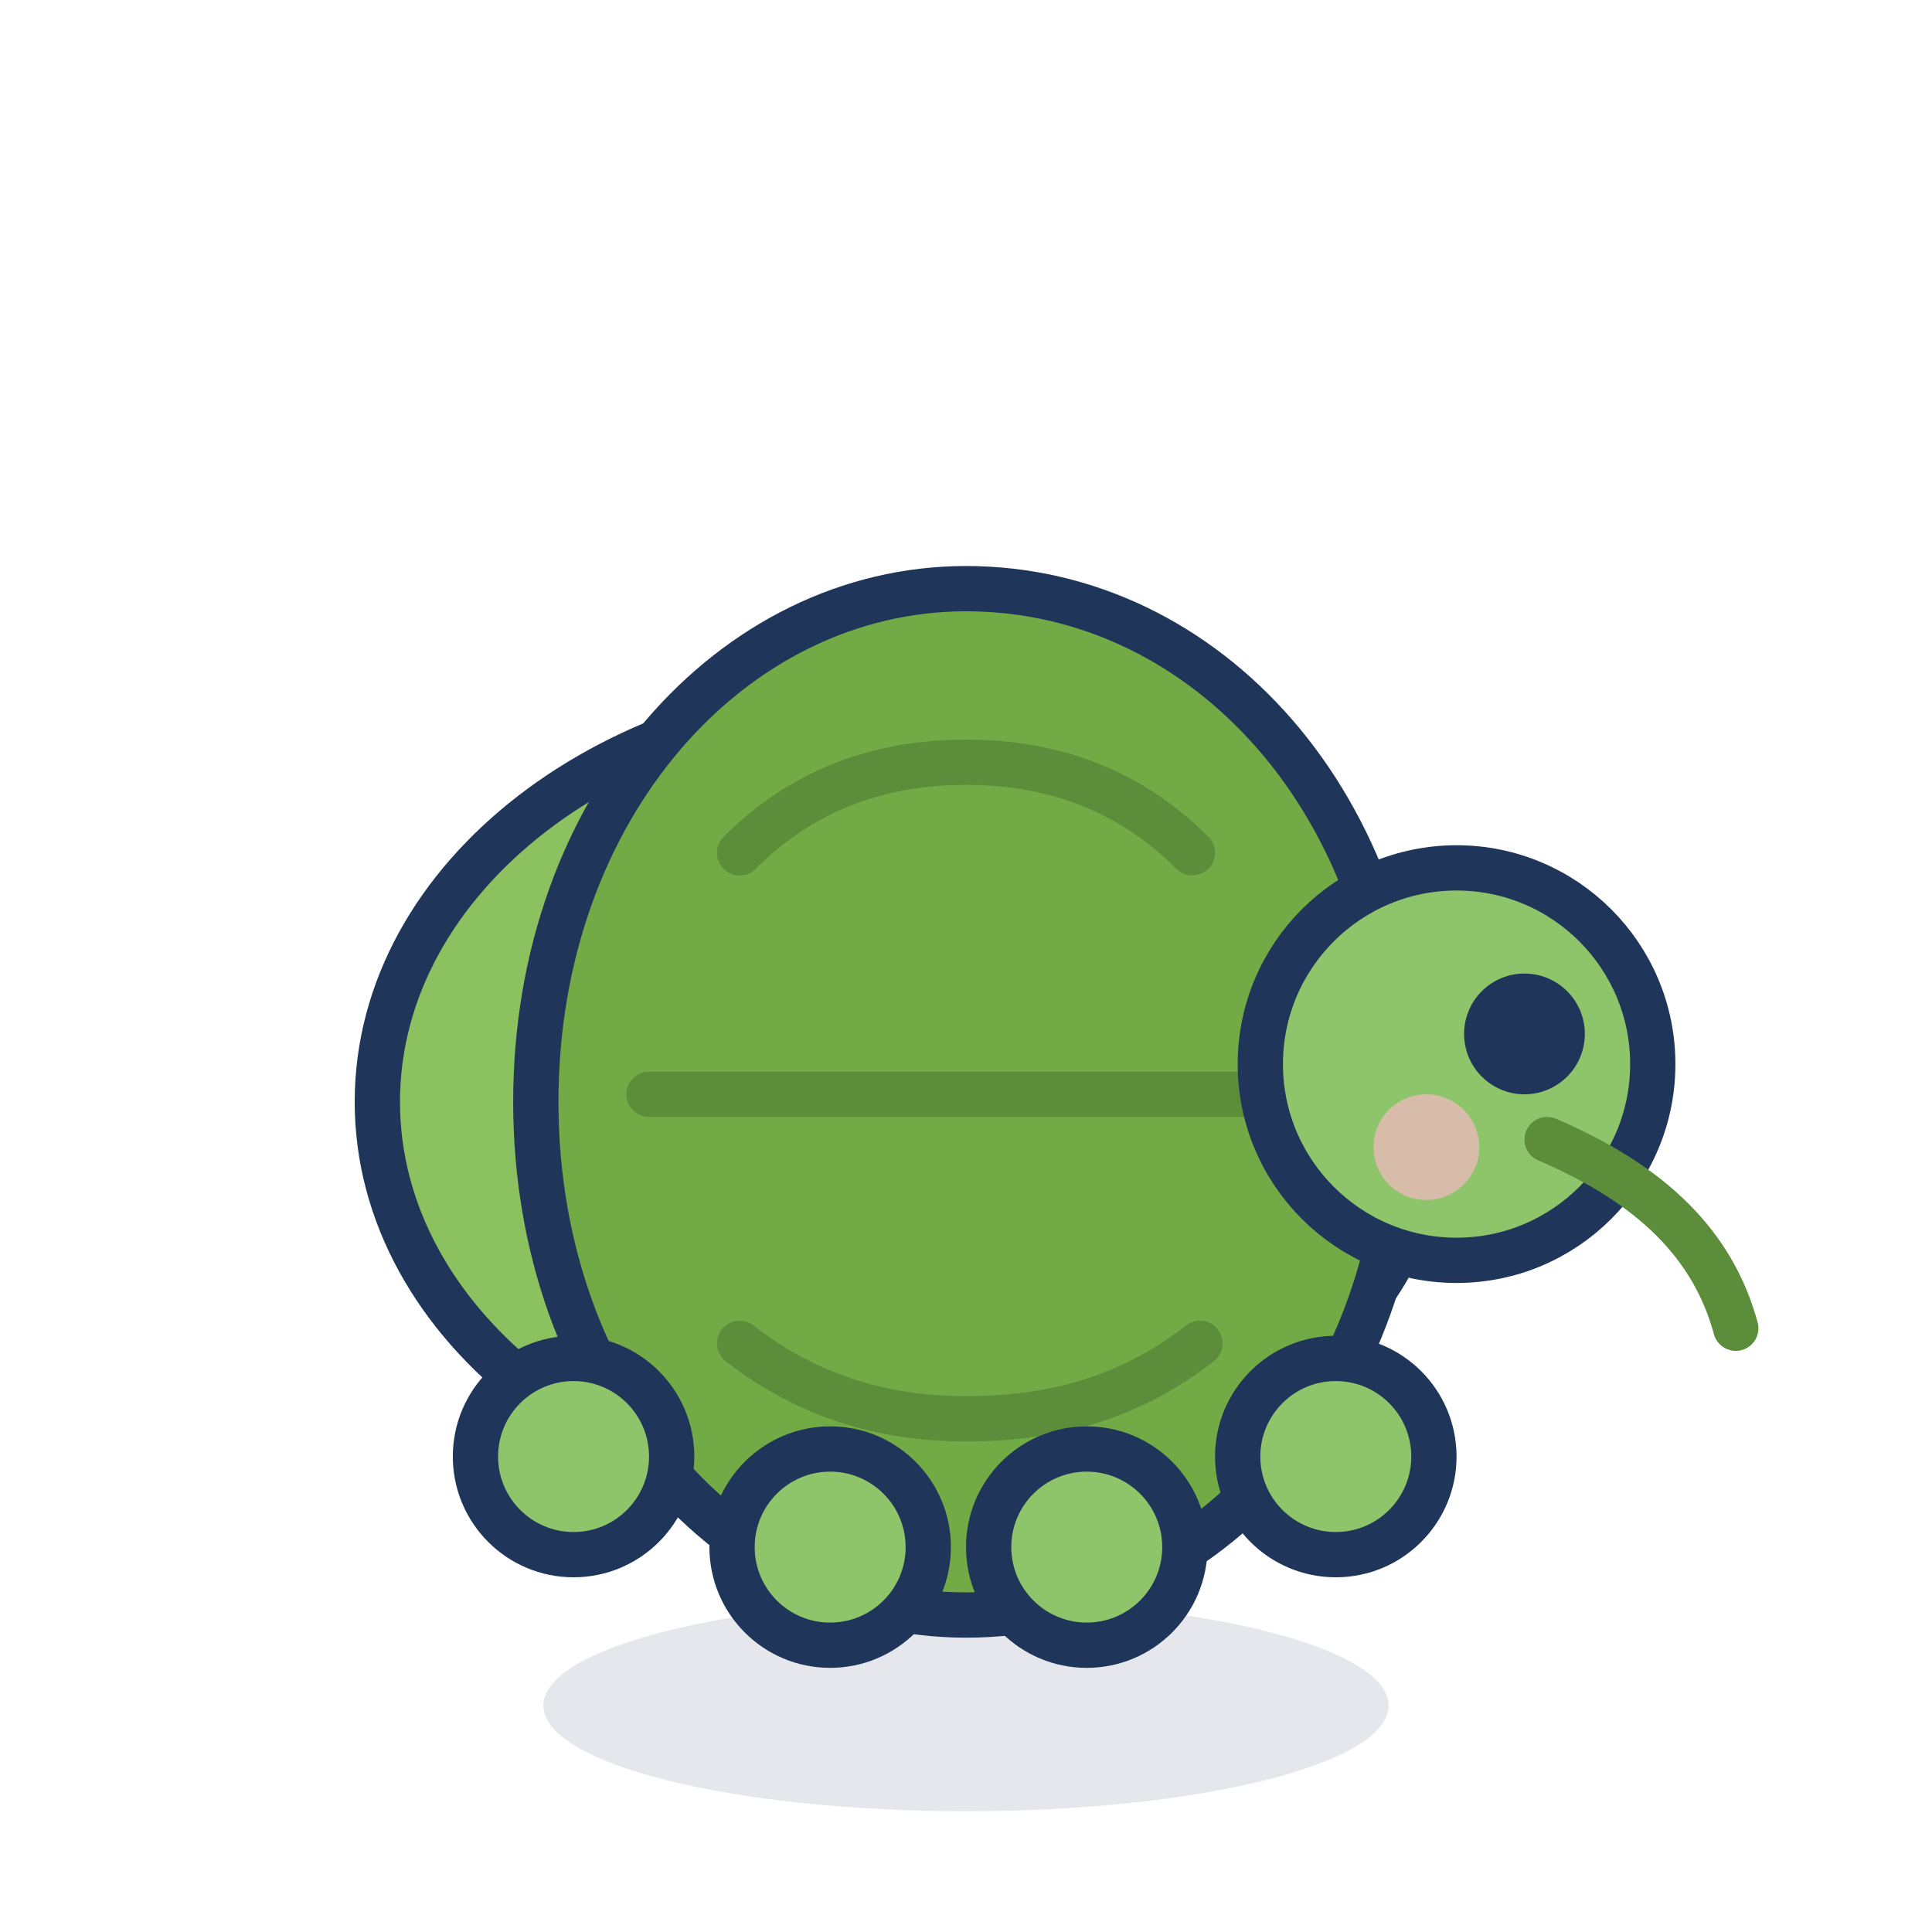
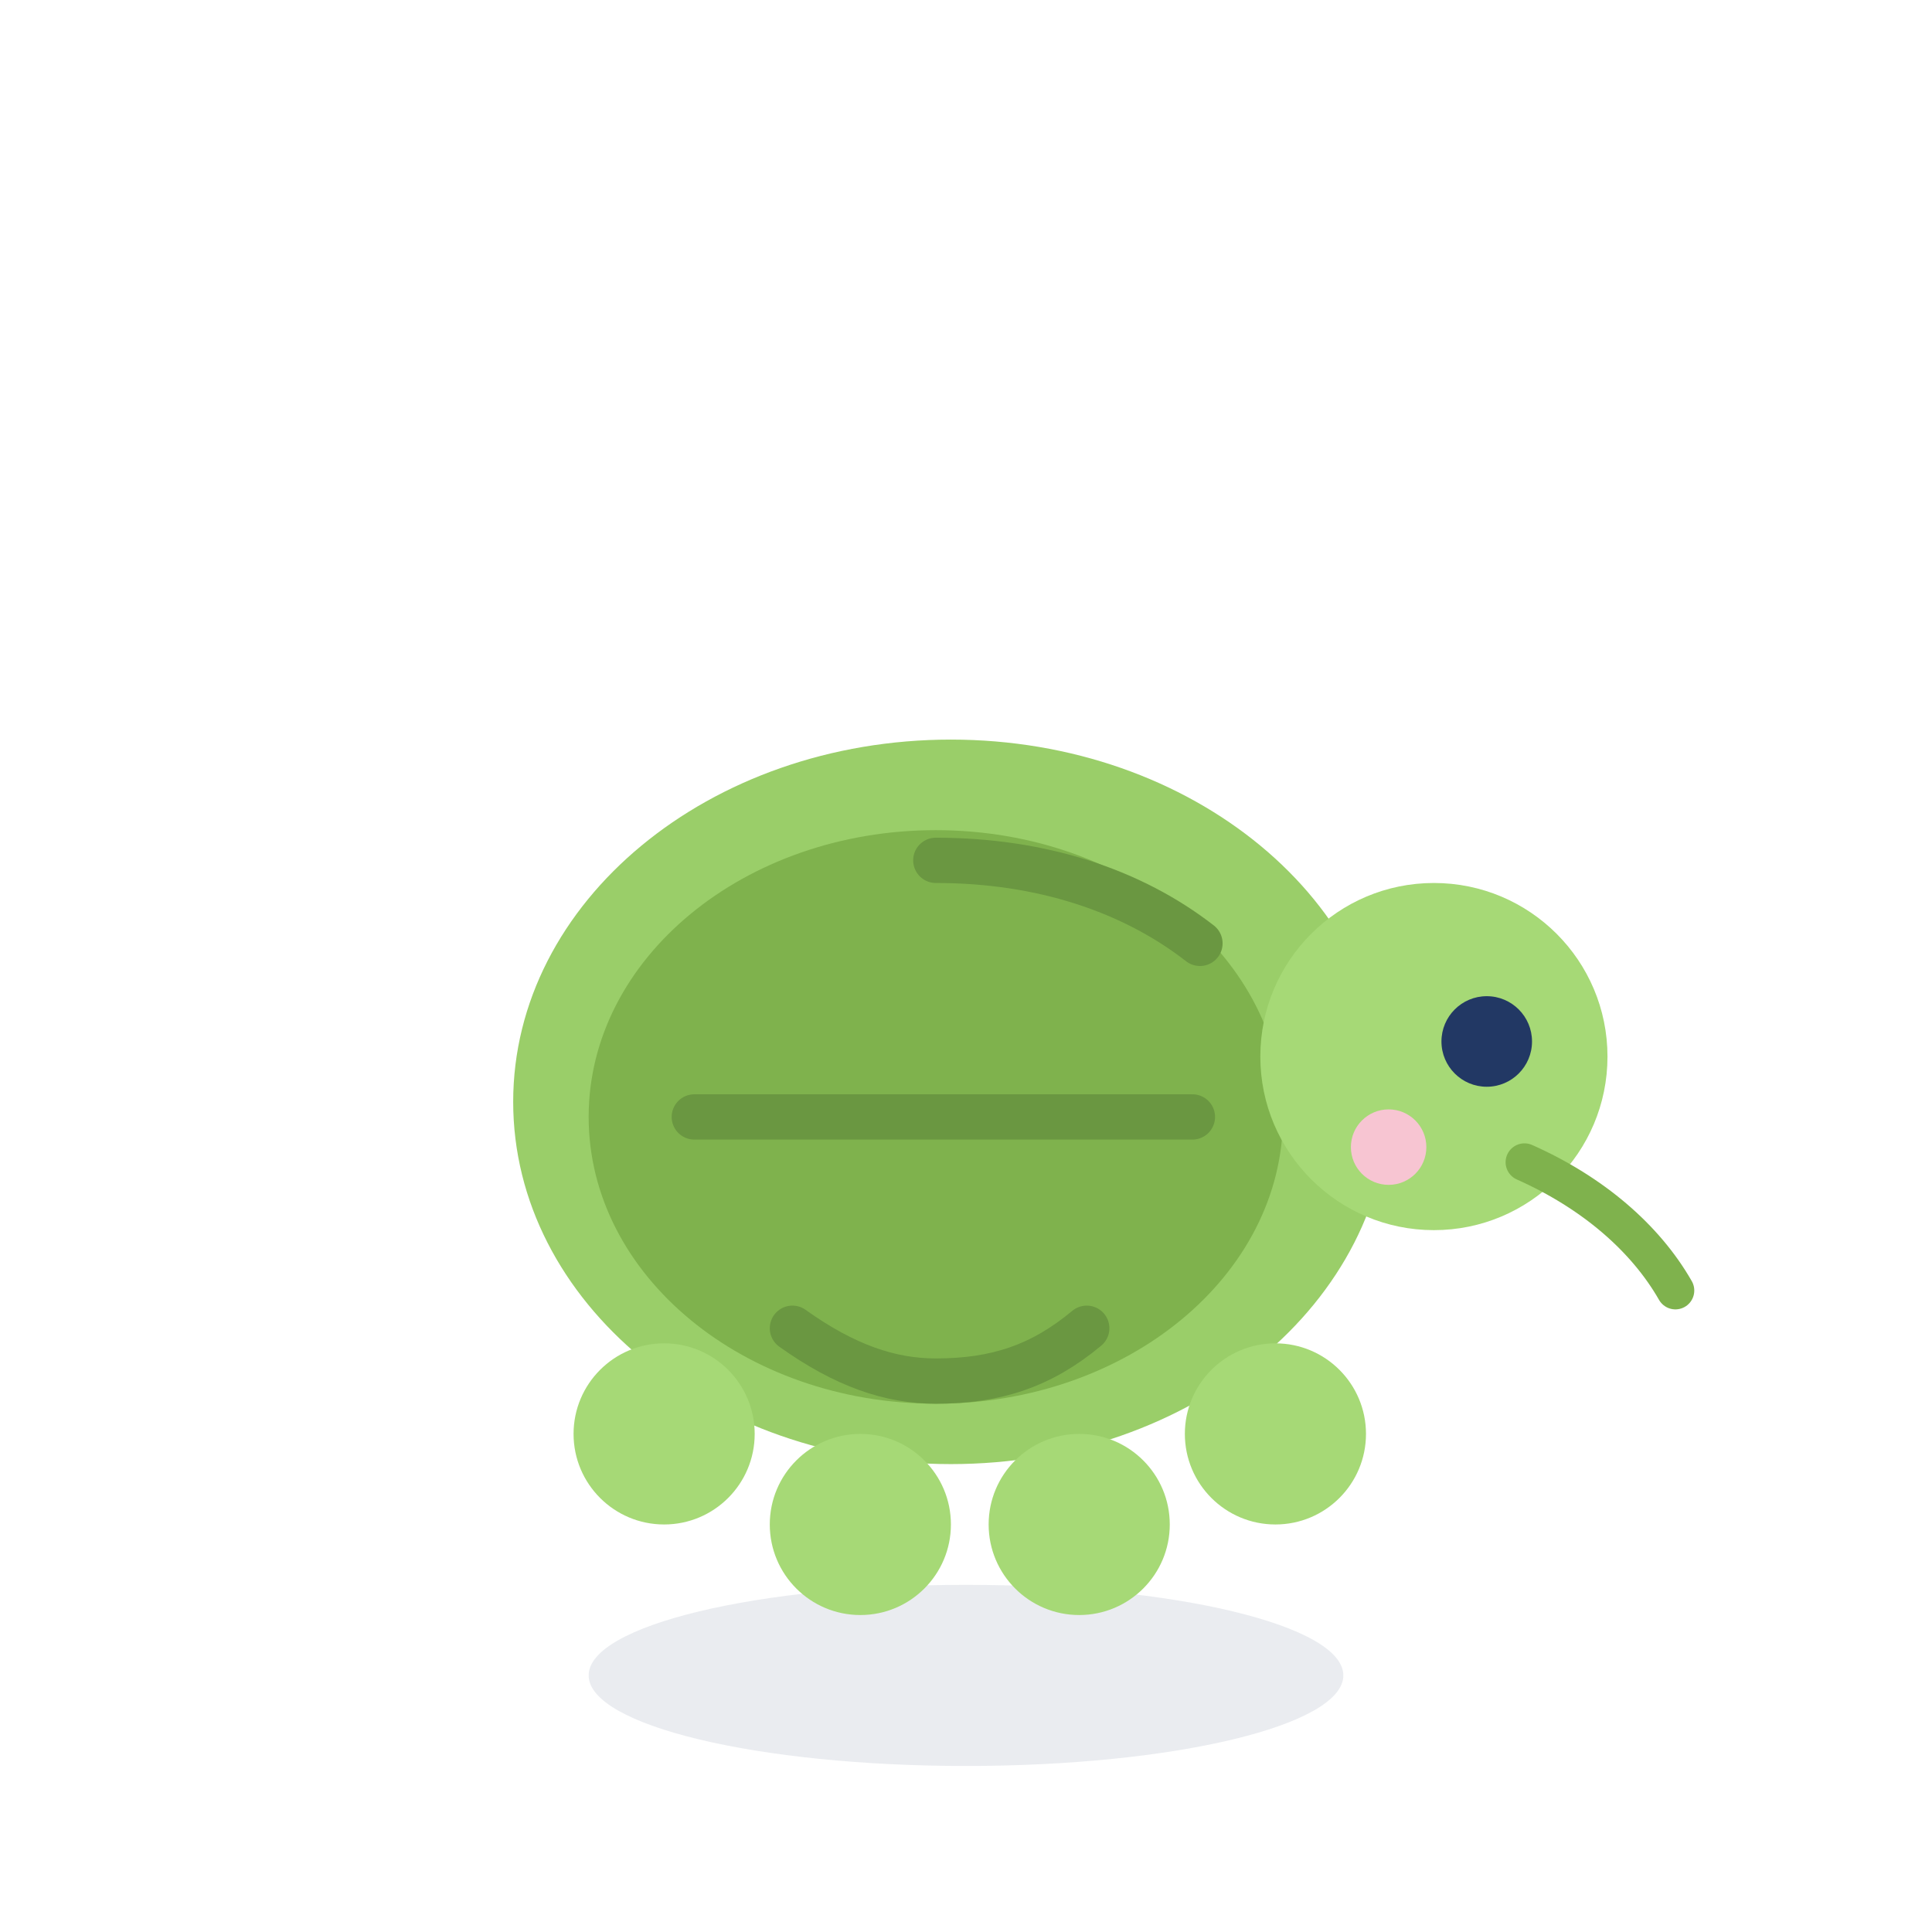
<svg xmlns="http://www.w3.org/2000/svg" viewBox="0 0 256 256">
-   <ellipse cx="128" cy="226" rx="56" ry="14" fill="#20355a" opacity=".12" />
-   <ellipse cx="120" cy="146" rx="70" ry="54" fill="#8cc15f" stroke="#20355a" stroke-width="6" />
-   <path d="M71 146c0-39 26-68 57-68 32 0 58 29 58 68s-26 68-58 68c-31 0-57-29-57-68Z" fill="#72aa46" stroke="#20355a" stroke-width="6" />
-   <path d="M98 113c8-8 18-12 30-12s22 4 30 12M86 145h84M98 178c9 7 19 10 30 10 12 0 22-3 31-10" fill="none" stroke="#5c8d3b" stroke-width="6" stroke-linecap="round" />
-   <circle cx="193" cy="141" r="26" fill="#8fc56a" stroke="#20355a" stroke-width="6" />
-   <circle cx="202" cy="137" r="8" fill="#20355a" />
-   <circle cx="76" cy="193" r="13" fill="#8fc56a" stroke="#20355a" stroke-width="6" />
-   <circle cx="110" cy="205" r="13" fill="#8fc56a" stroke="#20355a" stroke-width="6" />
-   <circle cx="144" cy="205" r="13" fill="#8fc56a" stroke="#20355a" stroke-width="6" />
-   <circle cx="177" cy="193" r="13" fill="#8fc56a" stroke="#20355a" stroke-width="6" />
-   <path d="M205 151c14 6 22 14 25 25" fill="none" stroke="#5c8d3b" stroke-width="6" stroke-linecap="round" />
-   <circle cx="189" cy="152" r="7" fill="#f6b8c4" opacity=".7" />
+   <ellipse cx="128" cy="222" rx="50" ry="12" fill="#2a3f67" opacity=".10" />
+   <ellipse cx="126" cy="146" rx="58" ry="48" fill="#9ace69" />
+   <ellipse cx="124" cy="148" rx="46" ry="38" fill="#7fb24d" />
+   <path d="M124 114c14 0 26 4 35 11M92 148h66M105 176c7 5 13 7 19 7 8 0 14-2 20-7" fill="none" stroke="#6a9741" stroke-width="6" stroke-linecap="round" />
+   <circle cx="190" cy="140" r="23" fill="#a6d976" />
+   <circle cx="197" cy="138" r="6" fill="#223864" />
+   <circle cx="88" cy="190" r="12" fill="#a6d976" />
+   <circle cx="114" cy="202" r="12" fill="#a6d976" />
+   <circle cx="143" cy="202" r="12" fill="#a6d976" />
+   <circle cx="169" cy="190" r="12" fill="#a6d976" />
+   <path d="M202 154c9 4 16 10 20 17" fill="none" stroke="#7fb24d" stroke-width="5" stroke-linecap="round" />
+   <circle cx="184" cy="152" r="5" fill="#f7c5d2" />
</svg>
